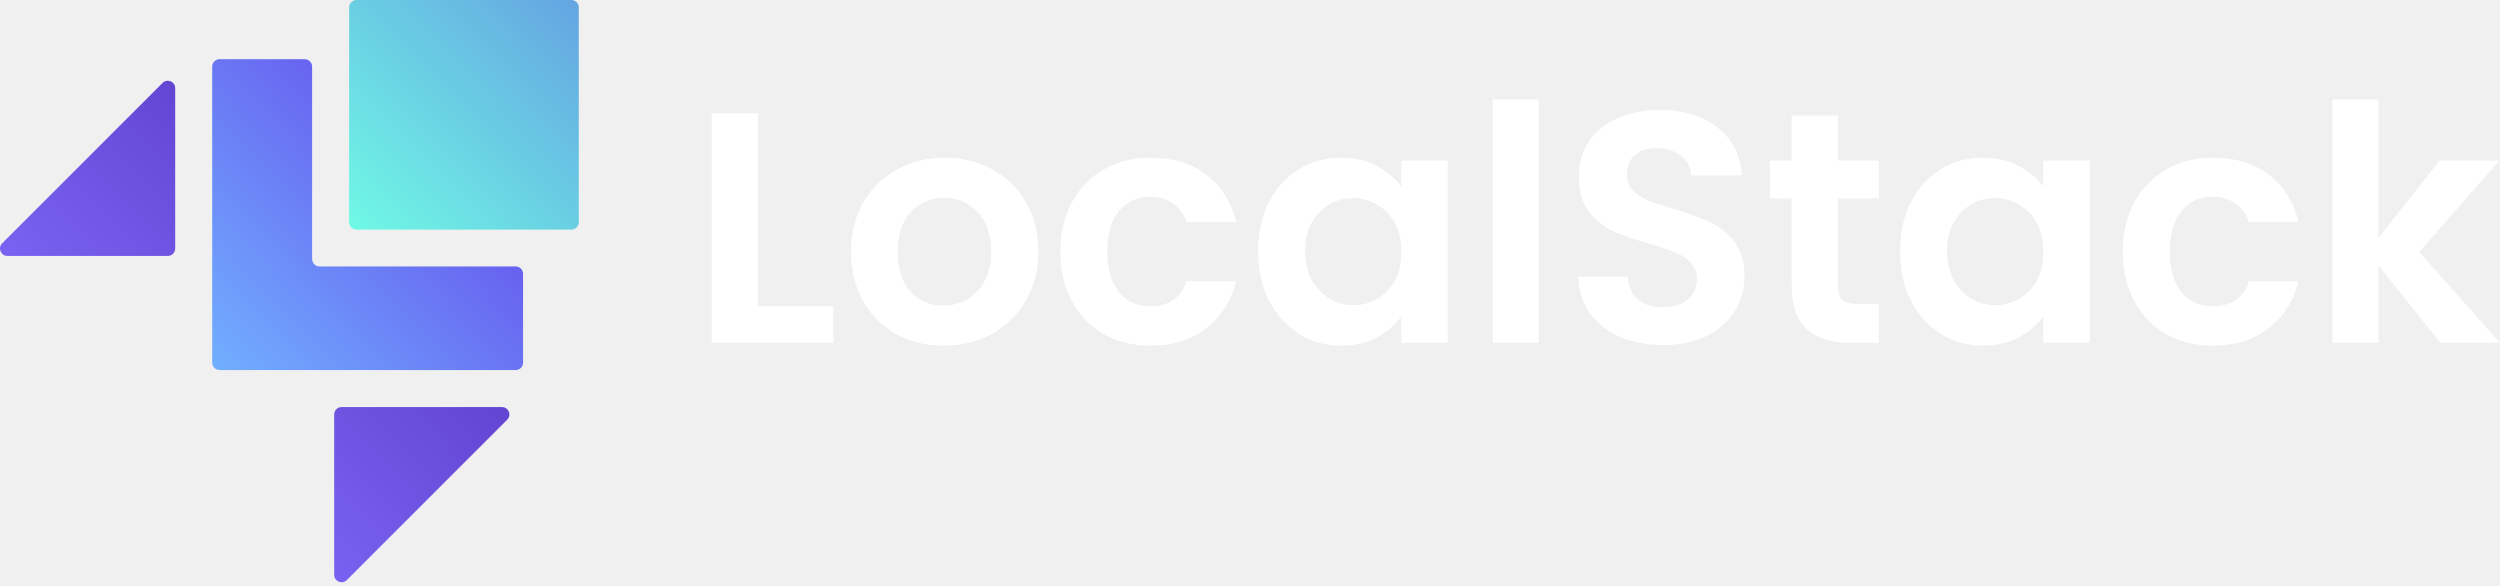
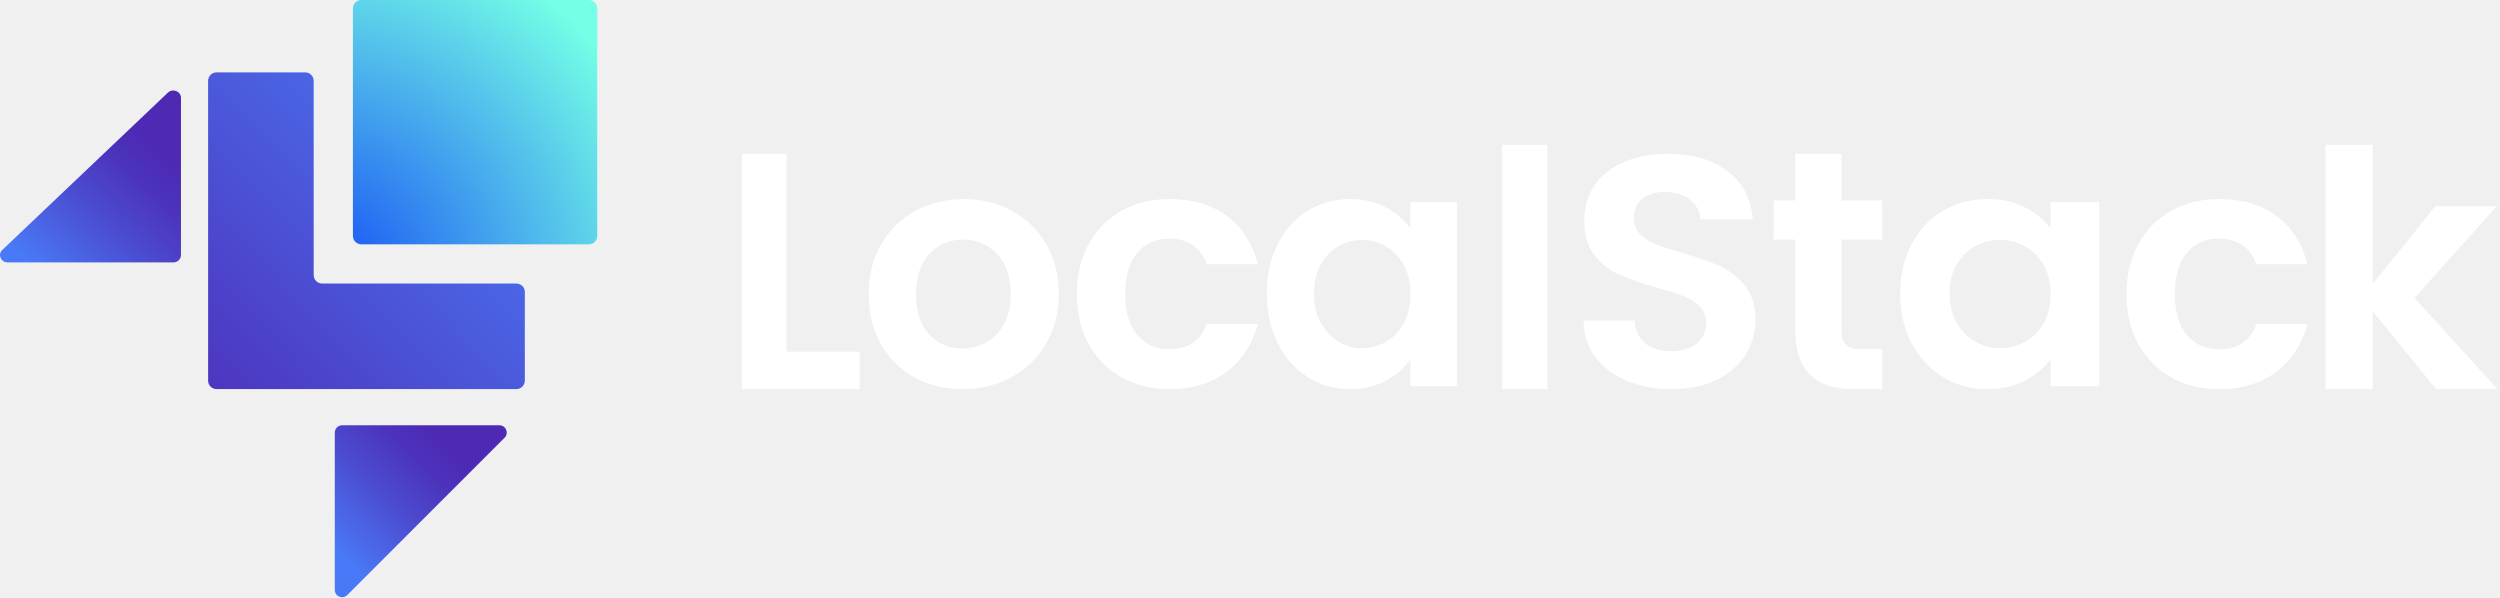
- <svg xmlns="http://www.w3.org/2000/svg" width="380" height="89" viewBox="0 0 380 89" fill="none">
-   <path d="M115.18 46.547H126.67V52.092H108.185V17.22H115.18V46.547Z" fill="#FFF" />
-   <path d="M143.406 52.542C140.742 52.542 138.343 51.959 136.212 50.793C134.08 49.594 132.398 47.912 131.166 45.747C129.967 43.582 129.367 41.084 129.367 38.253C129.367 35.422 129.984 32.924 131.216 30.759C132.482 28.594 134.197 26.929 136.362 25.763C138.527 24.564 140.941 23.965 143.606 23.965C146.27 23.965 148.685 24.564 150.85 25.763C153.015 26.929 154.714 28.594 155.946 30.759C157.212 32.924 157.844 35.422 157.844 38.253C157.844 41.084 157.195 43.582 155.896 45.747C154.63 47.912 152.898 49.594 150.7 50.793C148.535 51.959 146.104 52.542 143.406 52.542ZM143.406 46.447C144.672 46.447 145.854 46.147 146.953 45.547C148.086 44.914 148.985 43.982 149.651 42.749C150.317 41.517 150.65 40.018 150.65 38.253C150.65 35.622 149.951 33.607 148.552 32.208C147.186 30.776 145.504 30.06 143.506 30.06C141.508 30.06 139.826 30.776 138.46 32.208C137.128 33.607 136.462 35.622 136.462 38.253C136.462 40.884 137.111 42.916 138.41 44.348C139.742 45.747 141.408 46.447 143.406 46.447Z" fill="#FFF" />
-   <path d="M161.177 38.253C161.177 35.389 161.759 32.891 162.925 30.759C164.091 28.594 165.706 26.929 167.771 25.763C169.836 24.564 172.201 23.965 174.866 23.965C178.296 23.965 181.127 24.831 183.359 26.562C185.624 28.261 187.139 30.659 187.905 33.757H180.361C179.961 32.558 179.279 31.625 178.313 30.959C177.38 30.26 176.214 29.91 174.816 29.91C172.817 29.91 171.235 30.643 170.069 32.108C168.904 33.54 168.321 35.589 168.321 38.253C168.321 40.884 168.904 42.933 170.069 44.398C171.235 45.83 172.817 46.547 174.816 46.547C177.647 46.547 179.495 45.281 180.361 42.749H187.905C187.139 45.747 185.624 48.129 183.359 49.894C181.094 51.659 178.263 52.542 174.866 52.542C172.201 52.542 169.836 51.959 167.771 50.793C165.706 49.594 164.091 47.929 162.925 45.797C161.759 43.632 161.177 41.117 161.177 38.253Z" fill="#FFF" />
-   <path d="M191.231 38.153C191.231 35.355 191.78 32.874 192.879 30.709C194.012 28.544 195.527 26.879 197.426 25.713C199.357 24.547 201.506 23.965 203.87 23.965C205.935 23.965 207.734 24.381 209.266 25.214C210.831 26.046 212.08 27.095 213.013 28.361V24.414H220.057V52.092H213.013V48.045C212.114 49.344 210.865 50.427 209.266 51.293C207.701 52.125 205.885 52.542 203.82 52.542C201.489 52.542 199.357 51.942 197.426 50.743C195.527 49.544 194.012 47.862 192.879 45.697C191.78 43.499 191.231 40.984 191.231 38.153ZM213.013 38.253C213.013 36.554 212.68 35.106 212.014 33.907C211.348 32.674 210.448 31.742 209.316 31.109C208.184 30.443 206.968 30.11 205.669 30.11C204.37 30.11 203.171 30.426 202.072 31.059C200.973 31.692 200.073 32.624 199.374 33.857C198.708 35.056 198.375 36.488 198.375 38.153C198.375 39.819 198.708 41.284 199.374 42.55C200.073 43.782 200.973 44.731 202.072 45.397C203.204 46.063 204.403 46.397 205.669 46.397C206.968 46.397 208.184 46.08 209.316 45.447C210.448 44.781 211.348 43.849 212.014 42.65C212.68 41.417 213.013 39.952 213.013 38.253Z" fill="#FFF" />
-   <path d="M233.883 15.122V52.092H226.889V15.122H233.883Z" fill="#FFF" />
-   <path d="M252.834 52.442C250.402 52.442 248.204 52.025 246.239 51.193C244.307 50.36 242.775 49.161 241.643 47.596C240.51 46.03 239.928 44.182 239.894 42.05H247.388C247.488 43.482 247.988 44.615 248.887 45.447C249.82 46.28 251.085 46.696 252.684 46.696C254.316 46.696 255.598 46.313 256.531 45.547C257.463 44.748 257.93 43.715 257.93 42.45C257.93 41.417 257.613 40.568 256.98 39.902C256.348 39.236 255.548 38.719 254.582 38.353C253.65 37.953 252.351 37.52 250.686 37.054C248.421 36.388 246.572 35.739 245.14 35.106C243.741 34.44 242.525 33.457 241.493 32.158C240.494 30.826 239.994 29.061 239.994 26.862C239.994 24.797 240.51 22.999 241.543 21.467C242.575 19.934 244.024 18.769 245.889 17.969C247.755 17.137 249.886 16.721 252.284 16.721C255.881 16.721 258.796 17.603 261.027 19.368C263.292 21.1 264.541 23.532 264.774 26.663H257.08C257.014 25.463 256.498 24.481 255.532 23.715C254.599 22.916 253.35 22.516 251.785 22.516C250.419 22.516 249.32 22.866 248.487 23.565C247.688 24.264 247.288 25.28 247.288 26.613C247.288 27.545 247.588 28.328 248.188 28.961C248.82 29.56 249.586 30.06 250.486 30.459C251.418 30.826 252.717 31.259 254.383 31.758C256.647 32.425 258.496 33.091 259.928 33.757C261.36 34.423 262.593 35.422 263.625 36.754C264.658 38.087 265.174 39.835 265.174 42C265.174 43.865 264.691 45.597 263.725 47.196C262.759 48.795 261.344 50.077 259.478 51.043C257.613 51.975 255.398 52.442 252.834 52.442Z" fill="#FFF" />
-   <path d="M279.381 30.16V43.549C279.381 44.481 279.598 45.164 280.031 45.597C280.497 45.997 281.263 46.197 282.329 46.197H285.576V52.092H281.18C275.285 52.092 272.337 49.228 272.337 43.499V30.16H269.04V24.414H272.337V17.57H279.381V24.414H285.576V30.16H279.381Z" fill="#FFF" />
-   <path d="M288.808 38.153C288.808 35.355 289.358 32.874 290.457 30.709C291.59 28.544 293.105 26.879 295.003 25.713C296.935 24.547 299.083 23.965 301.448 23.965C303.513 23.965 305.312 24.381 306.844 25.214C308.409 26.046 309.658 27.095 310.591 28.361V24.414H317.635V52.092H310.591V48.045C309.692 49.344 308.443 50.427 306.844 51.293C305.279 52.125 303.463 52.542 301.398 52.542C299.067 52.542 296.935 51.942 295.003 50.743C293.105 49.544 291.59 47.862 290.457 45.697C289.358 43.499 288.808 40.984 288.808 38.153ZM310.591 38.253C310.591 36.554 310.258 35.106 309.592 33.907C308.926 32.674 308.026 31.742 306.894 31.109C305.761 30.443 304.546 30.11 303.247 30.11C301.948 30.11 300.749 30.426 299.65 31.059C298.551 31.692 297.651 32.624 296.952 33.857C296.286 35.056 295.953 36.488 295.953 38.153C295.953 39.819 296.286 41.284 296.952 42.55C297.651 43.782 298.551 44.731 299.65 45.397C300.782 46.063 301.981 46.397 303.247 46.397C304.546 46.397 305.761 46.08 306.894 45.447C308.026 44.781 308.926 43.849 309.592 42.65C310.258 41.417 310.591 39.952 310.591 38.253Z" fill="#FFF" />
-   <path d="M322.668 38.253C322.668 35.389 323.251 32.891 324.417 30.759C325.582 28.594 327.198 26.929 329.263 25.763C331.328 24.564 333.692 23.965 336.357 23.965C339.788 23.965 342.619 24.831 344.85 26.562C347.115 28.261 348.63 30.659 349.396 33.757H341.853C341.453 32.558 340.77 31.625 339.804 30.959C338.872 30.26 337.706 29.91 336.307 29.91C334.309 29.91 332.727 30.643 331.561 32.108C330.395 33.54 329.812 35.589 329.812 38.253C329.812 40.884 330.395 42.933 331.561 44.398C332.727 45.83 334.309 46.547 336.307 46.547C339.138 46.547 340.987 45.281 341.853 42.749H349.396C348.63 45.747 347.115 48.129 344.85 49.894C342.585 51.659 339.754 52.542 336.357 52.542C333.692 52.542 331.328 51.959 329.263 50.793C327.198 49.594 325.582 47.929 324.417 45.797C323.251 43.632 322.668 41.117 322.668 38.253Z" fill="#FFF" />
-   <path d="M370.907 52.092L361.515 40.301V52.092H354.52V15.122H361.515V36.155L370.807 24.414H379.9L367.71 38.303L380 52.092H370.907Z" fill="#FFF" />
-   <path fill-rule="evenodd" clip-rule="evenodd" d="M76.298 61.873C77.301 61.873 77.802 63.084 77.094 63.793L52.716 88.169C52.008 88.877 50.796 88.376 50.796 87.373L50.796 62.998C50.796 62.376 51.299 61.873 51.921 61.873L76.298 61.873ZM1.127 38.904C0.125 38.904 -0.377 37.692 0.332 36.983L24.709 12.607C25.418 11.899 26.63 12.401 26.63 13.403L26.63 37.779C26.63 38.4 26.126 38.904 25.505 38.904L1.127 38.904Z" fill="url(#paint0_linear_20_3)" />
-   <path d="M54.193 34.903L86.849 34.903C87.47 34.903 87.974 34.399 87.974 33.778L87.974 1.125C87.974 0.504 87.47 -8.01527e-05 86.849 -8.0207e-05L54.193 -8.30618e-05C53.572 -8.31162e-05 53.068 0.504 53.068 1.125L53.068 33.778C53.068 34.399 53.572 34.903 54.193 34.903Z" fill="url(#paint1_linear_20_3)" />
-   <path d="M78.382 56.248L33.38 56.248C32.759 56.248 32.255 55.744 32.255 55.123L32.255 10.125C32.255 9.503 32.759 9 33.38 9L46.318 9C46.939 9 47.443 9.503 47.443 10.125L47.443 39.374C47.443 39.995 47.947 40.499 48.568 40.499L78.382 40.499C79.003 40.499 79.507 41.002 79.507 41.623L79.507 55.123C79.507 55.744 79.003 56.248 78.382 56.248Z" fill="url(#paint2_linear_20_3)" />
+ <svg xmlns="http://www.w3.org/2000/svg" width="180" height="43" viewBox="0 0 180 43" fill="none">
+   <g clip-path="url(#clip0_642_2725)">
+     <path d="M56.626 25.321H61.892V28.015H53.422V11.076H56.626V25.321Z" fill="white" />
+     <path d="M65.835 27.166C64.811 26.6 64.007 25.798 63.423 24.762C62.838 23.725 62.547 22.53 62.547 21.174C62.547 19.817 62.847 18.623 63.447 17.587C64.047 16.55 64.867 15.749 65.907 15.183C66.948 14.617 68.108 14.333 69.388 14.333C70.668 14.333 71.828 14.616 72.868 15.183C73.908 15.749 74.728 16.55 75.328 17.587C75.928 18.623 76.229 19.82 76.229 21.174C76.229 22.528 75.92 23.725 75.304 24.762C74.688 25.798 73.856 26.599 72.807 27.166C71.759 27.732 70.586 28.015 69.29 28.015C67.994 28.015 66.858 27.732 65.833 27.166H65.835ZM71.009 24.654C71.545 24.359 71.973 23.917 72.293 23.327C72.612 22.737 72.773 22.019 72.773 21.174C72.773 19.915 72.441 18.946 71.777 18.268C71.113 17.591 70.301 17.252 69.341 17.252C68.381 17.252 67.577 17.591 66.928 18.268C66.28 18.946 65.956 19.915 65.956 21.174C65.956 22.433 66.272 23.402 66.904 24.08C67.537 24.758 68.332 25.096 69.292 25.096C69.9 25.096 70.473 24.949 71.009 24.653V24.654Z" fill="white" />
+     <path d="M78.385 17.574C78.953 16.546 79.74 15.749 80.747 15.183C81.754 14.617 82.907 14.333 84.206 14.333C85.878 14.333 87.262 14.744 88.358 15.565C89.453 16.386 90.188 17.538 90.561 19.02H86.884C86.689 18.446 86.361 17.996 85.897 17.669C85.435 17.343 84.862 17.179 84.181 17.179C83.207 17.179 82.435 17.526 81.867 18.22C81.298 18.913 81.014 19.897 81.014 21.174C81.014 22.45 81.298 23.41 81.867 24.103C82.435 24.797 83.207 25.144 84.181 25.144C85.561 25.144 86.462 24.538 86.884 23.327H90.561C90.188 24.762 89.449 25.901 88.345 26.747C87.241 27.592 85.861 28.015 84.204 28.015C82.905 28.015 81.752 27.732 80.746 27.166C79.739 26.6 78.952 25.802 78.384 24.774C77.816 23.745 77.531 22.546 77.531 21.175C77.531 19.803 77.816 18.604 78.384 17.575L78.385 17.574Z" fill="white" />
+     <path d="M92.005 17.563C92.534 16.526 93.253 15.729 94.163 15.171C95.071 14.612 96.087 14.333 97.21 14.333C98.189 14.333 99.047 14.532 99.782 14.931C100.517 15.329 101.106 15.832 101.549 16.438V14.549H104.893V27.801H101.549V25.863C101.122 26.485 100.533 26.998 99.782 27.405C99.031 27.812 98.166 28.015 97.186 28.015C96.079 28.015 95.071 27.728 94.163 27.154C93.253 26.58 92.534 25.771 92.005 24.727C91.476 23.683 91.211 22.482 91.211 21.127C91.211 19.772 91.476 18.599 92.005 17.563ZM101.075 19.082C100.758 18.5 100.332 18.053 99.794 17.743C99.257 17.432 98.68 17.276 98.064 17.276C97.448 17.276 96.878 17.428 96.356 17.731C95.835 18.034 95.412 18.476 95.088 19.059C94.764 19.641 94.602 20.331 94.602 21.128C94.602 21.925 94.764 22.623 95.088 23.221C95.412 23.819 95.839 24.278 96.368 24.596C96.898 24.916 97.463 25.075 98.064 25.075C98.664 25.075 99.257 24.919 99.794 24.608C100.332 24.297 100.758 23.851 101.075 23.269C101.391 22.688 101.549 21.99 101.549 21.177C101.549 20.363 101.391 19.666 101.075 19.084V19.082Z" fill="white" />
+     <path d="M111.41 10.424V28.015H108.152V10.424H111.41Z" fill="white" />
+     <path d="M117.135 27.419C116.181 27.024 115.426 26.456 114.872 25.713C114.318 24.971 114.032 24.095 114.016 23.084H117.684C117.733 23.763 117.982 24.3 118.43 24.695C118.878 25.089 119.494 25.287 120.277 25.287C121.06 25.287 121.703 25.101 122.16 24.73C122.616 24.359 122.845 23.873 122.845 23.273C122.845 22.785 122.69 22.381 122.381 22.065C122.07 21.75 121.683 21.5 121.219 21.319C120.755 21.138 120.115 20.937 119.299 20.715C118.19 20.4 117.289 20.087 116.596 19.78C115.903 19.472 115.307 19.006 114.811 18.383C114.313 17.759 114.065 16.926 114.065 15.883C114.065 14.905 114.318 14.052 114.823 13.325C115.328 12.599 116.038 12.042 116.952 11.656C117.865 11.269 118.909 11.076 120.082 11.076C121.844 11.076 123.274 11.49 124.376 12.32C125.476 13.149 126.083 14.306 126.198 15.79H122.431C122.398 15.221 122.15 14.752 121.686 14.381C121.221 14.01 120.605 13.824 119.838 13.824C119.169 13.824 118.636 13.99 118.236 14.322C117.836 14.653 117.638 15.135 117.638 15.767C117.638 16.21 117.789 16.577 118.091 16.869C118.393 17.162 118.767 17.399 119.216 17.58C119.664 17.762 120.295 17.971 121.112 18.208C122.22 18.525 123.125 18.84 123.826 19.156C124.528 19.472 125.131 19.946 125.636 20.577C126.141 21.209 126.394 22.037 126.394 23.064C126.394 23.948 126.158 24.77 125.685 25.528C125.211 26.286 124.519 26.89 123.606 27.34C122.693 27.79 121.608 28.015 120.353 28.015C119.163 28.015 118.091 27.818 117.137 27.423L117.135 27.419Z" fill="white" />
+     <path d="M132.588 17.253V23.822C132.588 24.281 132.694 24.611 132.907 24.815C133.12 25.02 133.477 25.122 133.982 25.122H135.516V28.015H133.438C130.651 28.015 129.258 26.61 129.258 23.799V17.253H127.699V14.434H129.258V11.076H132.588V14.434H135.517V17.253H132.588Z" fill="white" />
+     <path d="M137.648 17.563C138.203 16.526 138.956 15.729 139.909 15.171C140.86 14.612 141.924 14.333 143.101 14.333C144.127 14.333 145.026 14.532 145.796 14.931C146.566 15.329 147.182 15.832 147.647 16.438V14.549H151.15V27.801H147.647V25.863C147.199 26.485 146.583 26.998 145.796 27.405C145.009 27.812 144.103 28.015 143.076 28.015C141.916 28.015 140.86 27.728 139.909 27.154C138.956 26.58 138.203 25.771 137.648 24.727C137.094 23.683 136.816 22.482 136.816 21.127C136.816 19.772 137.094 18.599 137.648 17.563ZM147.15 19.082C146.818 18.5 146.372 18.053 145.809 17.743C145.246 17.432 144.641 17.276 143.996 17.276C143.351 17.276 142.753 17.428 142.207 17.731C141.661 18.034 141.217 18.476 140.878 19.059C140.539 19.641 140.369 20.331 140.369 21.128C140.369 21.925 140.539 22.623 140.878 23.221C141.217 23.819 141.665 24.278 142.219 24.596C142.774 24.916 143.366 25.075 143.996 25.075C144.625 25.075 145.246 24.919 145.809 24.608C146.372 24.297 146.818 23.851 147.15 23.269C147.481 22.688 147.647 21.99 147.647 21.177C147.647 20.363 147.481 19.666 147.15 19.084V19.082Z" fill="white" />
+     <path d="M153.959 17.574C154.528 16.546 155.314 15.749 156.322 15.183C157.328 14.617 158.481 14.333 159.78 14.333C161.452 14.333 162.836 14.744 163.932 15.565C165.028 16.386 165.762 17.538 166.136 19.02H162.458C162.264 18.446 161.935 17.996 161.472 17.669C161.009 17.343 160.437 17.179 159.755 17.179C158.781 17.179 158.009 17.526 157.441 18.22C156.873 18.913 156.588 19.897 156.588 21.174C156.588 22.45 156.873 23.41 157.441 24.103C158.009 24.797 158.781 25.144 159.755 25.144C161.135 25.144 162.036 24.538 162.458 23.327H166.136C165.762 24.762 165.024 25.901 163.92 26.747C162.816 27.592 161.436 28.015 159.779 28.015C158.479 28.015 157.327 27.732 156.321 27.166C155.313 26.6 154.527 25.802 153.958 24.774C153.39 23.745 153.105 22.546 153.105 21.175C153.105 19.803 153.39 18.604 153.958 17.575L153.959 17.574Z" fill="white" />
+     <path d="M175.399 28.015L170.836 22.405V28.015H167.438V10.424H170.836V20.432L175.351 14.846H179.768L173.845 21.454L179.816 28.015H175.399Z" fill="white" />
+     <path d="M42.398 0H26.013C25.68 0 25.41 0.27 25.41 0.603V16.988C25.41 17.321 25.68 17.591 26.013 17.591H42.398C42.731 17.591 43.001 17.321 43.001 16.988V0.603C43.001 0.27 42.731 0 42.398 0Z" fill="url(#paint0_radial_642_2725)" />
+     <path d="M15.592 28.015H37.179C37.515 28.015 37.787 27.743 37.787 27.407V21.022C37.787 20.687 37.515 20.414 37.179 20.414H23.193C22.858 20.414 22.585 20.142 22.585 19.806V5.82C22.585 5.485 22.313 5.212 21.977 5.212H15.592C15.257 5.212 14.984 5.485 14.984 5.82V27.407C14.984 27.743 15.257 28.015 15.592 28.015Z" fill="url(#paint1_linear_642_2725)" />
+     <path fill-rule="evenodd" clip-rule="evenodd" d="M13.03 7.041V18.369C13.03 18.659 12.783 18.894 12.478 18.894H0.554C0.062 18.894 -0.185 18.328 0.163 17.998L12.087 6.67C12.435 6.339 13.03 6.574 13.03 7.041Z" fill="url(#paint2_linear_642_2725)" />
+     <path fill-rule="evenodd" clip-rule="evenodd" d="M24.105 42.474V31.146C24.105 30.856 24.34 30.621 24.63 30.621H35.958C36.426 30.621 36.66 31.187 36.33 31.517L25.002 42.845C24.671 43.176 24.105 42.941 24.105 42.474Z" fill="url(#paint3_linear_642_2725)" />
+   </g>
  <defs>
-     <linearGradient id="paint0_linear_20_3" x1="77.504" y1="12.044" x2="13.952" y2="74.968" gradientUnits="userSpaceOnUse">
-       <stop stop-color="#4D29B4" />
-       <stop offset="1" stop-color="#836FFF" />
+     <radialGradient id="paint0_radial_642_2725" cx="0" cy="0" r="1" gradientUnits="userSpaceOnUse" gradientTransform="translate(22.1976 20.712) scale(38.1772)">
+       <stop offset="0.07" stop-color="#1B58F4" />
+       <stop offset="0.71" stop-color="#74FFE6" />
+     </radialGradient>
+     <linearGradient id="paint1_linear_642_2725" x1="47.167" y1="-3.655" x2="13.696" y2="28.99" gradientUnits="userSpaceOnUse">
+       <stop offset="0.32" stop-color="#4979F6" />
+       <stop offset="0.99" stop-color="#4D33BD" />
    </linearGradient>
-     <linearGradient id="paint1_linear_20_3" x1="50.011" y1="36.657" x2="93.996" y2="-6.549" gradientUnits="userSpaceOnUse">
-       <stop stop-color="#70FFE5" />
-       <stop offset="1" stop-color="#6295E1" />
+     <linearGradient id="paint2_linear_642_2725" x1="16.256" y1="9.115" x2="2.949" y2="23.124" gradientUnits="userSpaceOnUse">
+       <stop offset="0.22" stop-color="#4D29B4" />
+       <stop offset="0.36" stop-color="#4C33BC" />
+       <stop offset="0.58" stop-color="#4B4ED2" />
+       <stop offset="0.87" stop-color="#4979F6" />
    </linearGradient>
-     <linearGradient id="paint2_linear_20_3" x1="73.838" y1="19.376" x2="32.471" y2="58.654" gradientUnits="userSpaceOnUse">
-       <stop offset="0.007" stop-color="#654FEC" />
-       <stop offset="1" stop-color="#71B2FF" />
+     <linearGradient id="paint3_linear_642_2725" x1="33.515" y1="27.925" x2="21.444" y2="39.996" gradientUnits="userSpaceOnUse">
+       <stop offset="0.22" stop-color="#4D29B4" />
+       <stop offset="0.36" stop-color="#4C33BC" />
+       <stop offset="0.58" stop-color="#4B4ED2" />
+       <stop offset="0.87" stop-color="#4979F6" />
    </linearGradient>
+     <clipPath id="clip0_642_2725">
+       <rect width="179.817" height="43" fill="white" />
+     </clipPath>
  </defs>
</svg>
